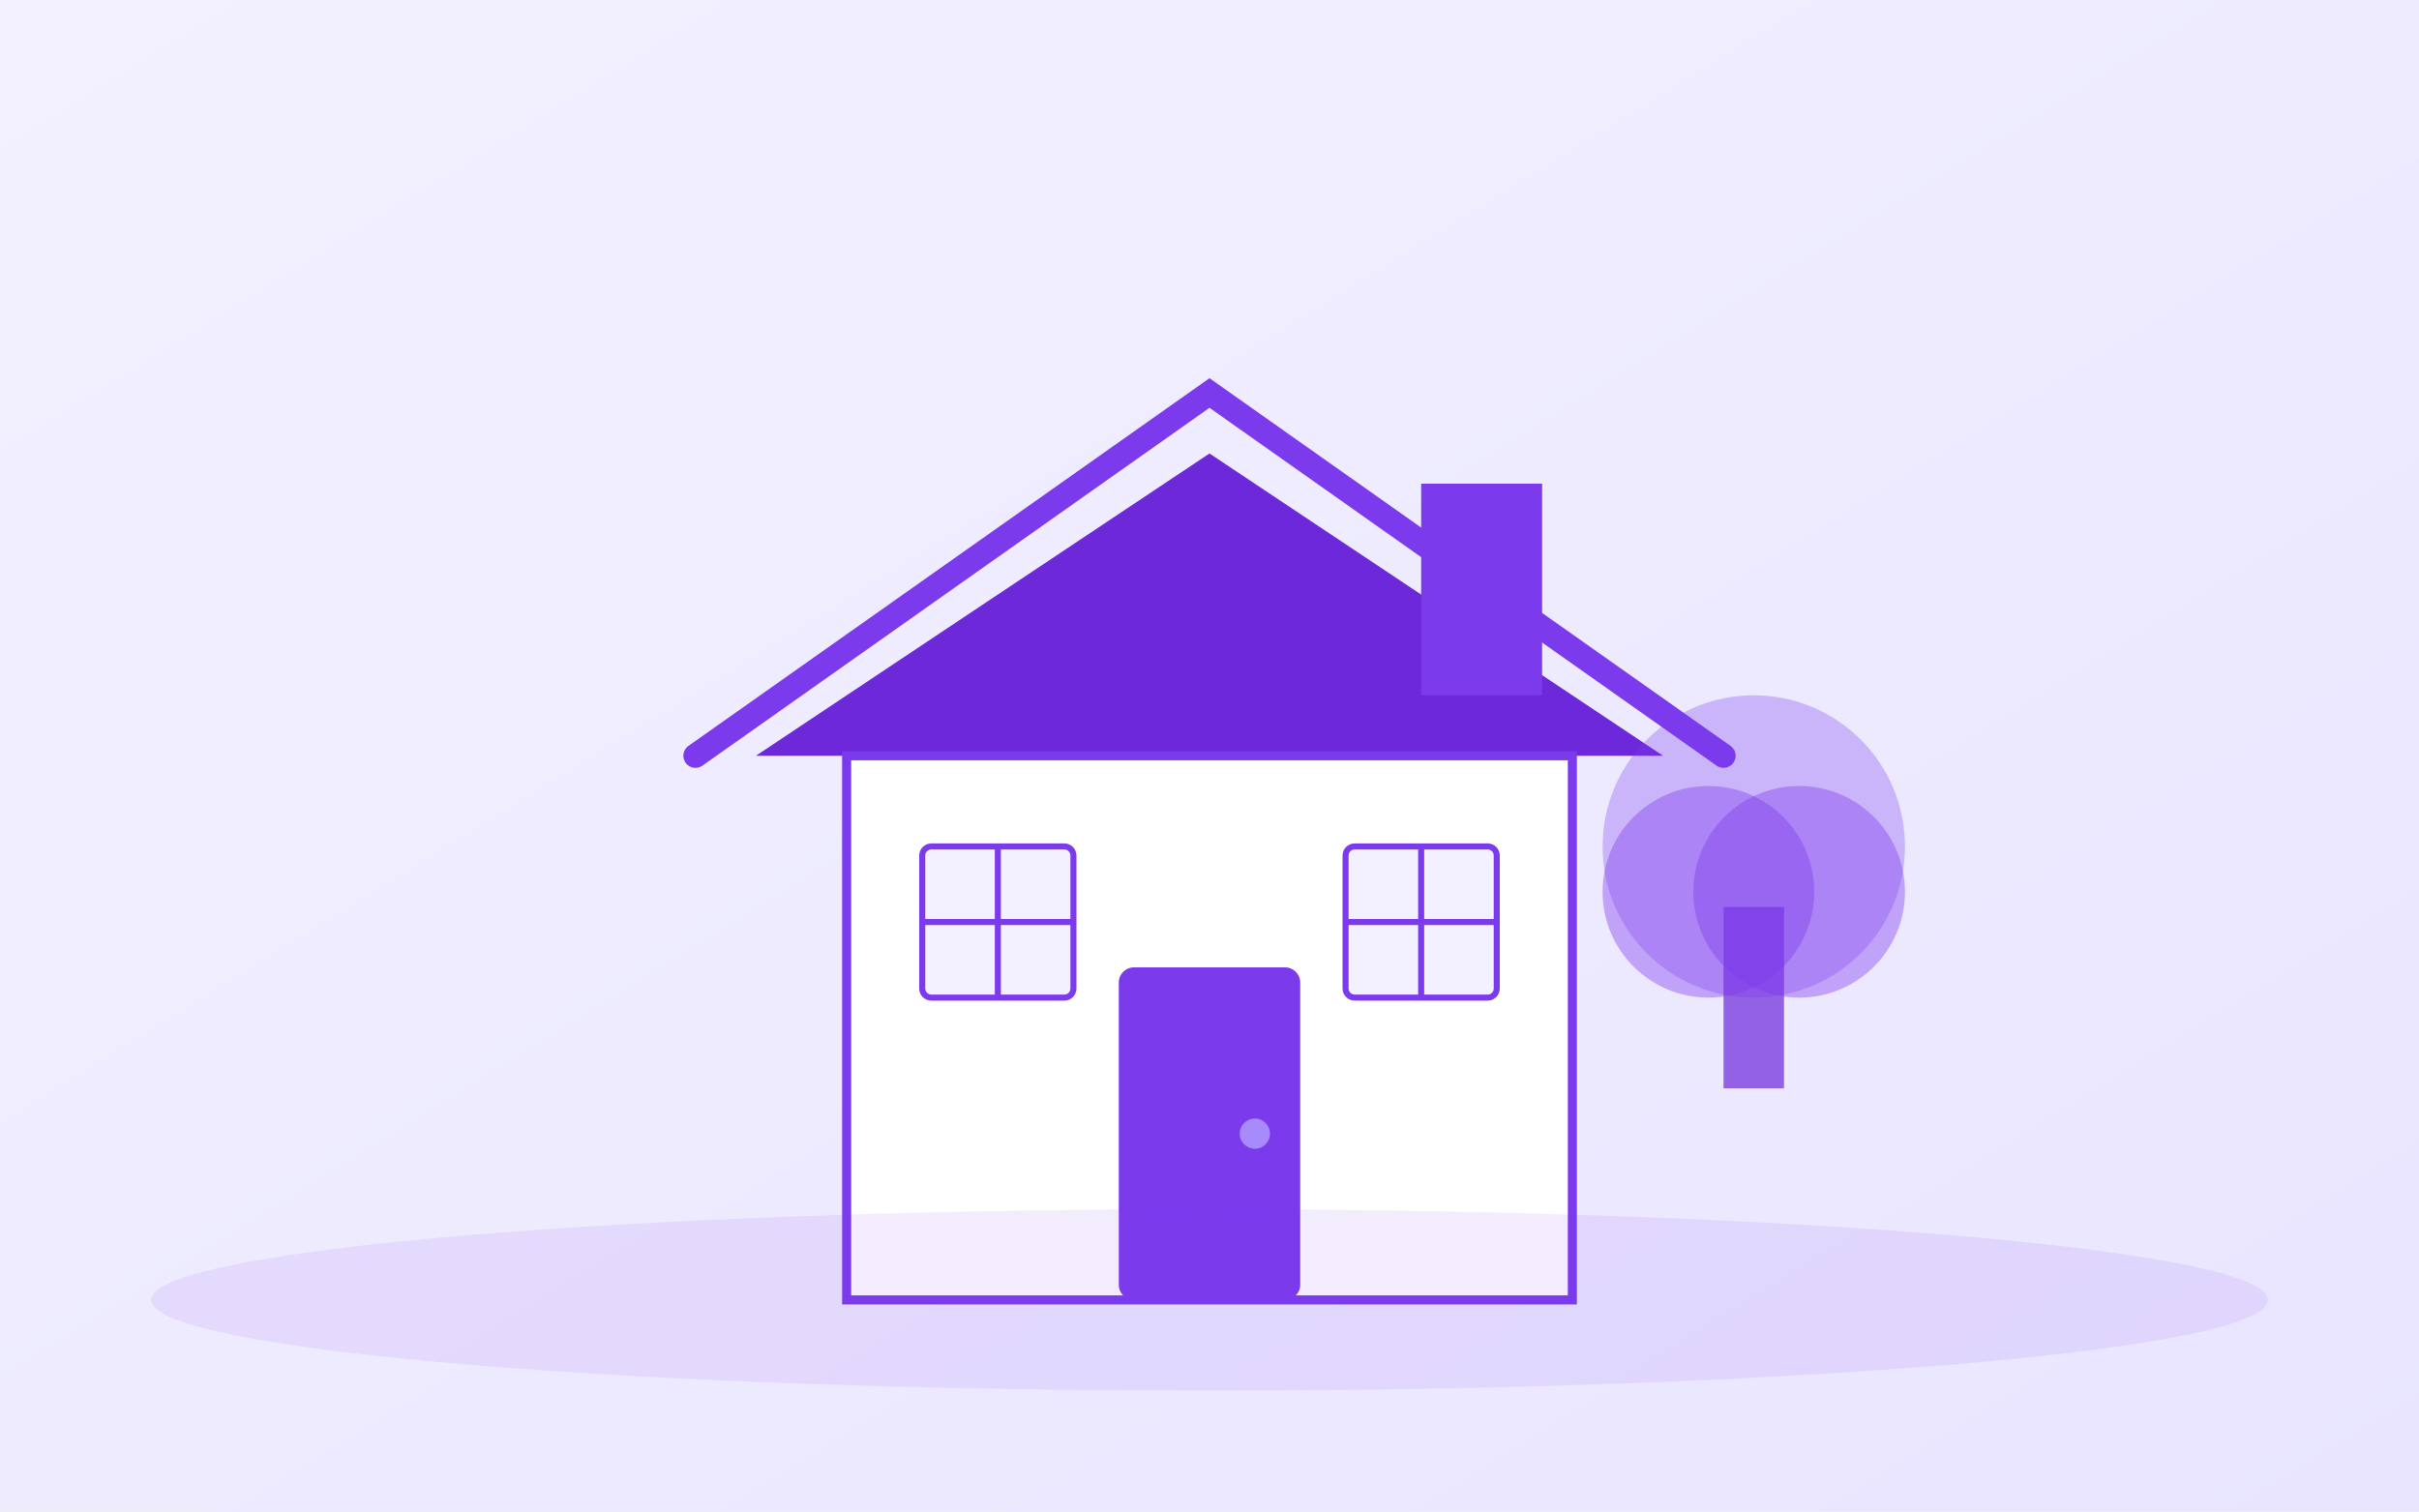
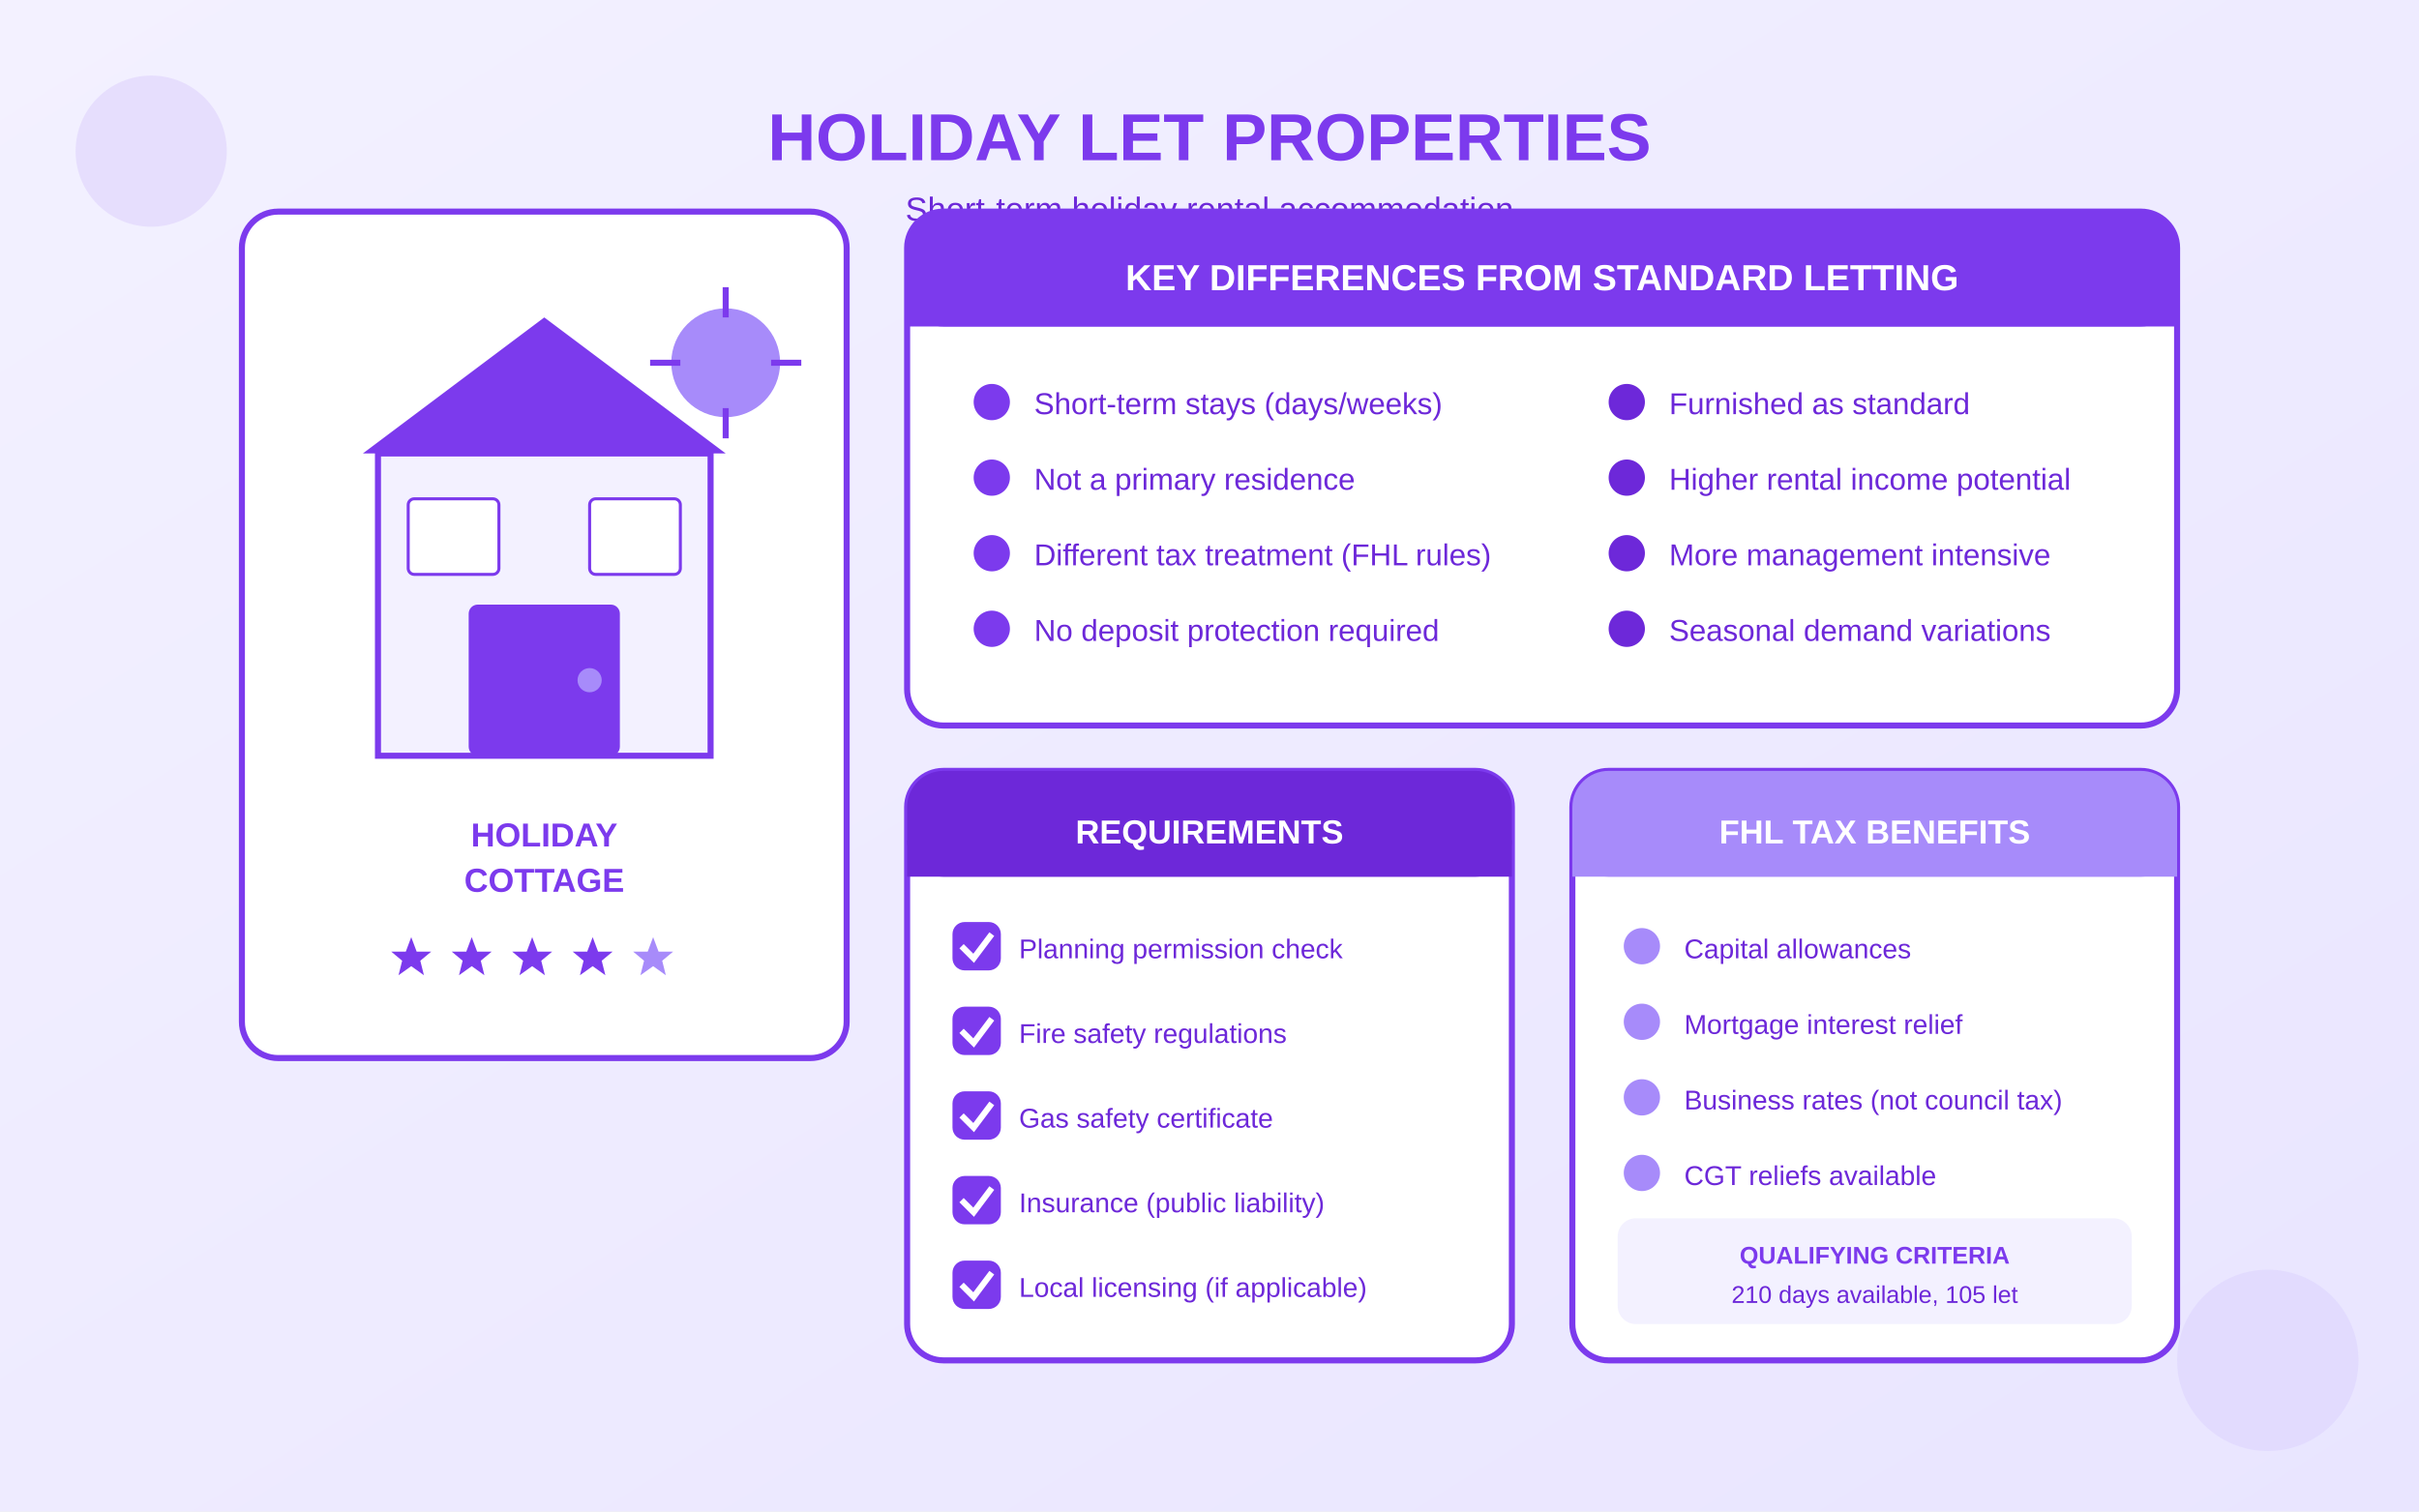
<svg xmlns="http://www.w3.org/2000/svg" viewBox="0 0 800 500">
  <defs>
    <linearGradient id="bgGrad" x1="0%" y1="0%" x2="100%" y2="100%">
      <stop offset="0%" style="stop-color:#F3F1FF" />
      <stop offset="100%" style="stop-color:#E9E5FF" />
    </linearGradient>
  </defs>
  <rect width="800" height="500" fill="url(#bgGrad)" />
-   <g transform="translate(250, 100)">
-     <path d="M-20 150 L150 30 L320 150" fill="none" stroke="#7C3AED" stroke-width="8" stroke-linecap="round" />
-     <path d="M0 150 L150 50 L300 150" fill="#6D28D9" />
-     <rect x="220" y="60" width="40" height="70" fill="#7C3AED" />
-     <rect x="30" y="150" width="240" height="180" fill="white" stroke="#7C3AED" stroke-width="3" />
-     <rect x="120" y="220" width="60" height="110" rx="5" fill="#7C3AED" />
-     <circle cx="165" cy="275" r="5" fill="#A78BFA" />
-     <rect x="55" y="180" width="50" height="50" rx="3" fill="#F3F1FF" stroke="#7C3AED" stroke-width="2" />
-     <line x1="80" y1="180" x2="80" y2="230" stroke="#7C3AED" stroke-width="2" />
-     <line x1="55" y1="205" x2="105" y2="205" stroke="#7C3AED" stroke-width="2" />
-     <rect x="195" y="180" width="50" height="50" rx="3" fill="#F3F1FF" stroke="#7C3AED" stroke-width="2" />
-     <line x1="220" y1="180" x2="220" y2="230" stroke="#7C3AED" stroke-width="2" />
-     <line x1="195" y1="205" x2="245" y2="205" stroke="#7C3AED" stroke-width="2" />
+   <g transform="translate(80, 25)">
+     <text x="320" y="28" text-anchor="middle" fill="#7C3AED" font-size="22" font-weight="bold" font-family="Arial">HOLIDAY LET PROPERTIES</text>
+     <text x="320" y="48" text-anchor="middle" fill="#6D28D9" font-size="11" font-family="Arial">Short-term holiday rental accommodation</text>
  </g>
-   <g transform="translate(550, 200)">
-     <rect x="20" y="100" width="20" height="60" fill="#6D28D9" opacity="0.7" />
-     <circle cx="30" cy="80" r="50" fill="#7C3AED" opacity="0.3" />
-     <circle cx="15" cy="95" r="35" fill="#7C3AED" opacity="0.4" />
-     <circle cx="45" cy="95" r="35" fill="#7C3AED" opacity="0.4" />
+   <g transform="translate(80, 70)">
+     <rect x="0" y="0" width="200" height="280" rx="12" fill="white" stroke="#7C3AED" stroke-width="2" />
+     <polygon points="100,35 160,80 40,80" fill="#7C3AED" />
+     <rect x="45" y="80" width="110" height="100" fill="#F3F1FF" stroke="#7C3AED" stroke-width="2" />
+     <rect x="75" y="130" width="50" height="50" rx="3" fill="#7C3AED" />
+     <circle cx="115" cy="155" r="4" fill="#A78BFA" />
+     <rect x="55" y="95" width="30" height="25" rx="2" fill="white" stroke="#7C3AED" />
+     <rect x="115" y="95" width="30" height="25" rx="2" fill="white" stroke="#7C3AED" />
+     <circle cx="160" cy="50" r="18" fill="#A78BFA" />
+     <line x1="160" y1="25" x2="160" y2="35" stroke="#7C3AED" stroke-width="2" />
+     <line x1="160" y1="65" x2="160" y2="75" stroke="#7C3AED" stroke-width="2" />
+     <line x1="135" y1="50" x2="145" y2="50" stroke="#7C3AED" stroke-width="2" />
+     <line x1="175" y1="50" x2="185" y2="50" stroke="#7C3AED" stroke-width="2" />
+     <text x="100" y="210" text-anchor="middle" fill="#7C3AED" font-size="11" font-weight="bold" font-family="Arial">HOLIDAY</text>
+     <text x="100" y="225" text-anchor="middle" fill="#7C3AED" font-size="11" font-weight="bold" font-family="Arial">COTTAGE</text>
+     <g transform="translate(50, 240)">
+       <polygon points="10,0 13,8 21,8 15,13 17,21 10,16 3,21 5,13 -1,8 7,8" fill="#7C3AED" transform="scale(0.6)" />
+       <polygon points="10,0 13,8 21,8 15,13 17,21 10,16 3,21 5,13 -1,8 7,8" fill="#7C3AED" transform="translate(20,0) scale(0.6)" />
+       <polygon points="10,0 13,8 21,8 15,13 17,21 10,16 3,21 5,13 -1,8 7,8" fill="#7C3AED" transform="translate(40,0) scale(0.6)" />
+       <polygon points="10,0 13,8 21,8 15,13 17,21 10,16 3,21 5,13 -1,8 7,8" fill="#7C3AED" transform="translate(60,0) scale(0.6)" />
+       <polygon points="10,0 13,8 21,8 15,13 17,21 10,16 3,21 5,13 -1,8 7,8" fill="#A78BFA" transform="translate(80,0) scale(0.6)" />
+     </g>
  </g>
-   <ellipse cx="400" cy="430" rx="350" ry="30" fill="#7C3AED" opacity="0.1" />
+   <g transform="translate(300, 70)">
+     <rect x="0" y="0" width="420" height="170" rx="12" fill="white" stroke="#7C3AED" stroke-width="2" />
+     <rect x="0" y="0" width="420" height="38" rx="12" fill="#7C3AED" />
+     <rect x="0" y="26" width="420" height="12" fill="#7C3AED" />
+     <text x="210" y="26" text-anchor="middle" fill="white" font-size="12" font-weight="bold" font-family="Arial">KEY DIFFERENCES FROM STANDARD LETTING</text>
+     <g transform="translate(20, 55)">
+       <circle cx="8" cy="8" r="6" fill="#7C3AED" />
+       <text x="22" y="12" fill="#6D28D9" font-size="10" font-family="Arial">Short-term stays (days/weeks)</text>
+     </g>
+     <g transform="translate(20, 80)">
+       <circle cx="8" cy="8" r="6" fill="#7C3AED" />
+       <text x="22" y="12" fill="#6D28D9" font-size="10" font-family="Arial">Not a primary residence</text>
+     </g>
+     <g transform="translate(20, 105)">
+       <circle cx="8" cy="8" r="6" fill="#7C3AED" />
+       <text x="22" y="12" fill="#6D28D9" font-size="10" font-family="Arial">Different tax treatment (FHL rules)</text>
+     </g>
+     <g transform="translate(20, 130)">
+       <circle cx="8" cy="8" r="6" fill="#7C3AED" />
+       <text x="22" y="12" fill="#6D28D9" font-size="10" font-family="Arial">No deposit protection required</text>
+     </g>
+     <g transform="translate(230, 55)">
+       <circle cx="8" cy="8" r="6" fill="#6D28D9" />
+       <text x="22" y="12" fill="#6D28D9" font-size="10" font-family="Arial">Furnished as standard</text>
+     </g>
+     <g transform="translate(230, 80)">
+       <circle cx="8" cy="8" r="6" fill="#6D28D9" />
+       <text x="22" y="12" fill="#6D28D9" font-size="10" font-family="Arial">Higher rental income potential</text>
+     </g>
+     <g transform="translate(230, 105)">
+       <circle cx="8" cy="8" r="6" fill="#6D28D9" />
+       <text x="22" y="12" fill="#6D28D9" font-size="10" font-family="Arial">More management intensive</text>
+     </g>
+     <g transform="translate(230, 130)">
+       <circle cx="8" cy="8" r="6" fill="#6D28D9" />
+       <text x="22" y="12" fill="#6D28D9" font-size="10" font-family="Arial">Seasonal demand variations</text>
+     </g>
+   </g>
+   <g transform="translate(300, 255)">
+     <rect x="0" y="0" width="200" height="195" rx="12" fill="white" stroke="#7C3AED" stroke-width="2" />
+     <rect x="0" y="0" width="200" height="35" rx="12" fill="#6D28D9" />
+     <rect x="0" y="23" width="200" height="12" fill="#6D28D9" />
+     <text x="100" y="24" text-anchor="middle" fill="white" font-size="11" font-weight="bold" font-family="Arial">REQUIREMENTS</text>
+     <g transform="translate(15, 50)">
+       <rect x="0" y="0" width="16" height="16" rx="4" fill="#7C3AED" />
+       <path d="M3 8 L7 12 L13 4" stroke="white" stroke-width="2" fill="none" />
+       <text x="22" y="12" fill="#6D28D9" font-size="9" font-family="Arial">Planning permission check</text>
+     </g>
+     <g transform="translate(15, 78)">
+       <rect x="0" y="0" width="16" height="16" rx="4" fill="#7C3AED" />
+       <path d="M3 8 L7 12 L13 4" stroke="white" stroke-width="2" fill="none" />
+       <text x="22" y="12" fill="#6D28D9" font-size="9" font-family="Arial">Fire safety regulations</text>
+     </g>
+     <g transform="translate(15, 106)">
+       <rect x="0" y="0" width="16" height="16" rx="4" fill="#7C3AED" />
+       <path d="M3 8 L7 12 L13 4" stroke="white" stroke-width="2" fill="none" />
+       <text x="22" y="12" fill="#6D28D9" font-size="9" font-family="Arial">Gas safety certificate</text>
+     </g>
+     <g transform="translate(15, 134)">
+       <rect x="0" y="0" width="16" height="16" rx="4" fill="#7C3AED" />
+       <path d="M3 8 L7 12 L13 4" stroke="white" stroke-width="2" fill="none" />
+       <text x="22" y="12" fill="#6D28D9" font-size="9" font-family="Arial">Insurance (public liability)</text>
+     </g>
+     <g transform="translate(15, 162)">
+       <rect x="0" y="0" width="16" height="16" rx="4" fill="#7C3AED" />
+       <path d="M3 8 L7 12 L13 4" stroke="white" stroke-width="2" fill="none" />
+       <text x="22" y="12" fill="#6D28D9" font-size="9" font-family="Arial">Local licensing (if applicable)</text>
+     </g>
+   </g>
+   <g transform="translate(520, 255)">
+     <rect x="0" y="0" width="200" height="195" rx="12" fill="white" stroke="#7C3AED" stroke-width="2" />
+     <rect x="0" y="0" width="200" height="35" rx="12" fill="#A78BFA" />
+     <rect x="0" y="23" width="200" height="12" fill="#A78BFA" />
+     <text x="100" y="24" text-anchor="middle" fill="white" font-size="11" font-weight="bold" font-family="Arial">FHL TAX BENEFITS</text>
+     <g transform="translate(15, 50)">
+       <circle cx="8" cy="8" r="6" fill="#A78BFA" />
+       <text x="22" y="12" fill="#6D28D9" font-size="9" font-family="Arial">Capital allowances</text>
+     </g>
+     <g transform="translate(15, 75)">
+       <circle cx="8" cy="8" r="6" fill="#A78BFA" />
+       <text x="22" y="12" fill="#6D28D9" font-size="9" font-family="Arial">Mortgage interest relief</text>
+     </g>
+     <g transform="translate(15, 100)">
+       <circle cx="8" cy="8" r="6" fill="#A78BFA" />
+       <text x="22" y="12" fill="#6D28D9" font-size="9" font-family="Arial">Business rates (not council tax)</text>
+     </g>
+     <g transform="translate(15, 125)">
+       <circle cx="8" cy="8" r="6" fill="#A78BFA" />
+       <text x="22" y="12" fill="#6D28D9" font-size="9" font-family="Arial">CGT reliefs available</text>
+     </g>
+     <rect x="15" y="148" width="170" height="35" rx="6" fill="#F3F1FF" />
+     <text x="100" y="163" text-anchor="middle" fill="#7C3AED" font-size="8" font-weight="bold" font-family="Arial">QUALIFYING CRITERIA</text>
+     <text x="100" y="176" text-anchor="middle" fill="#6D28D9" font-size="8" font-family="Arial">210 days available, 105 let</text>
+   </g>
+   <circle cx="50" cy="50" r="25" fill="#7C3AED" opacity="0.1" />
+   <circle cx="750" cy="450" r="30" fill="#A78BFA" opacity="0.12" />
</svg>
